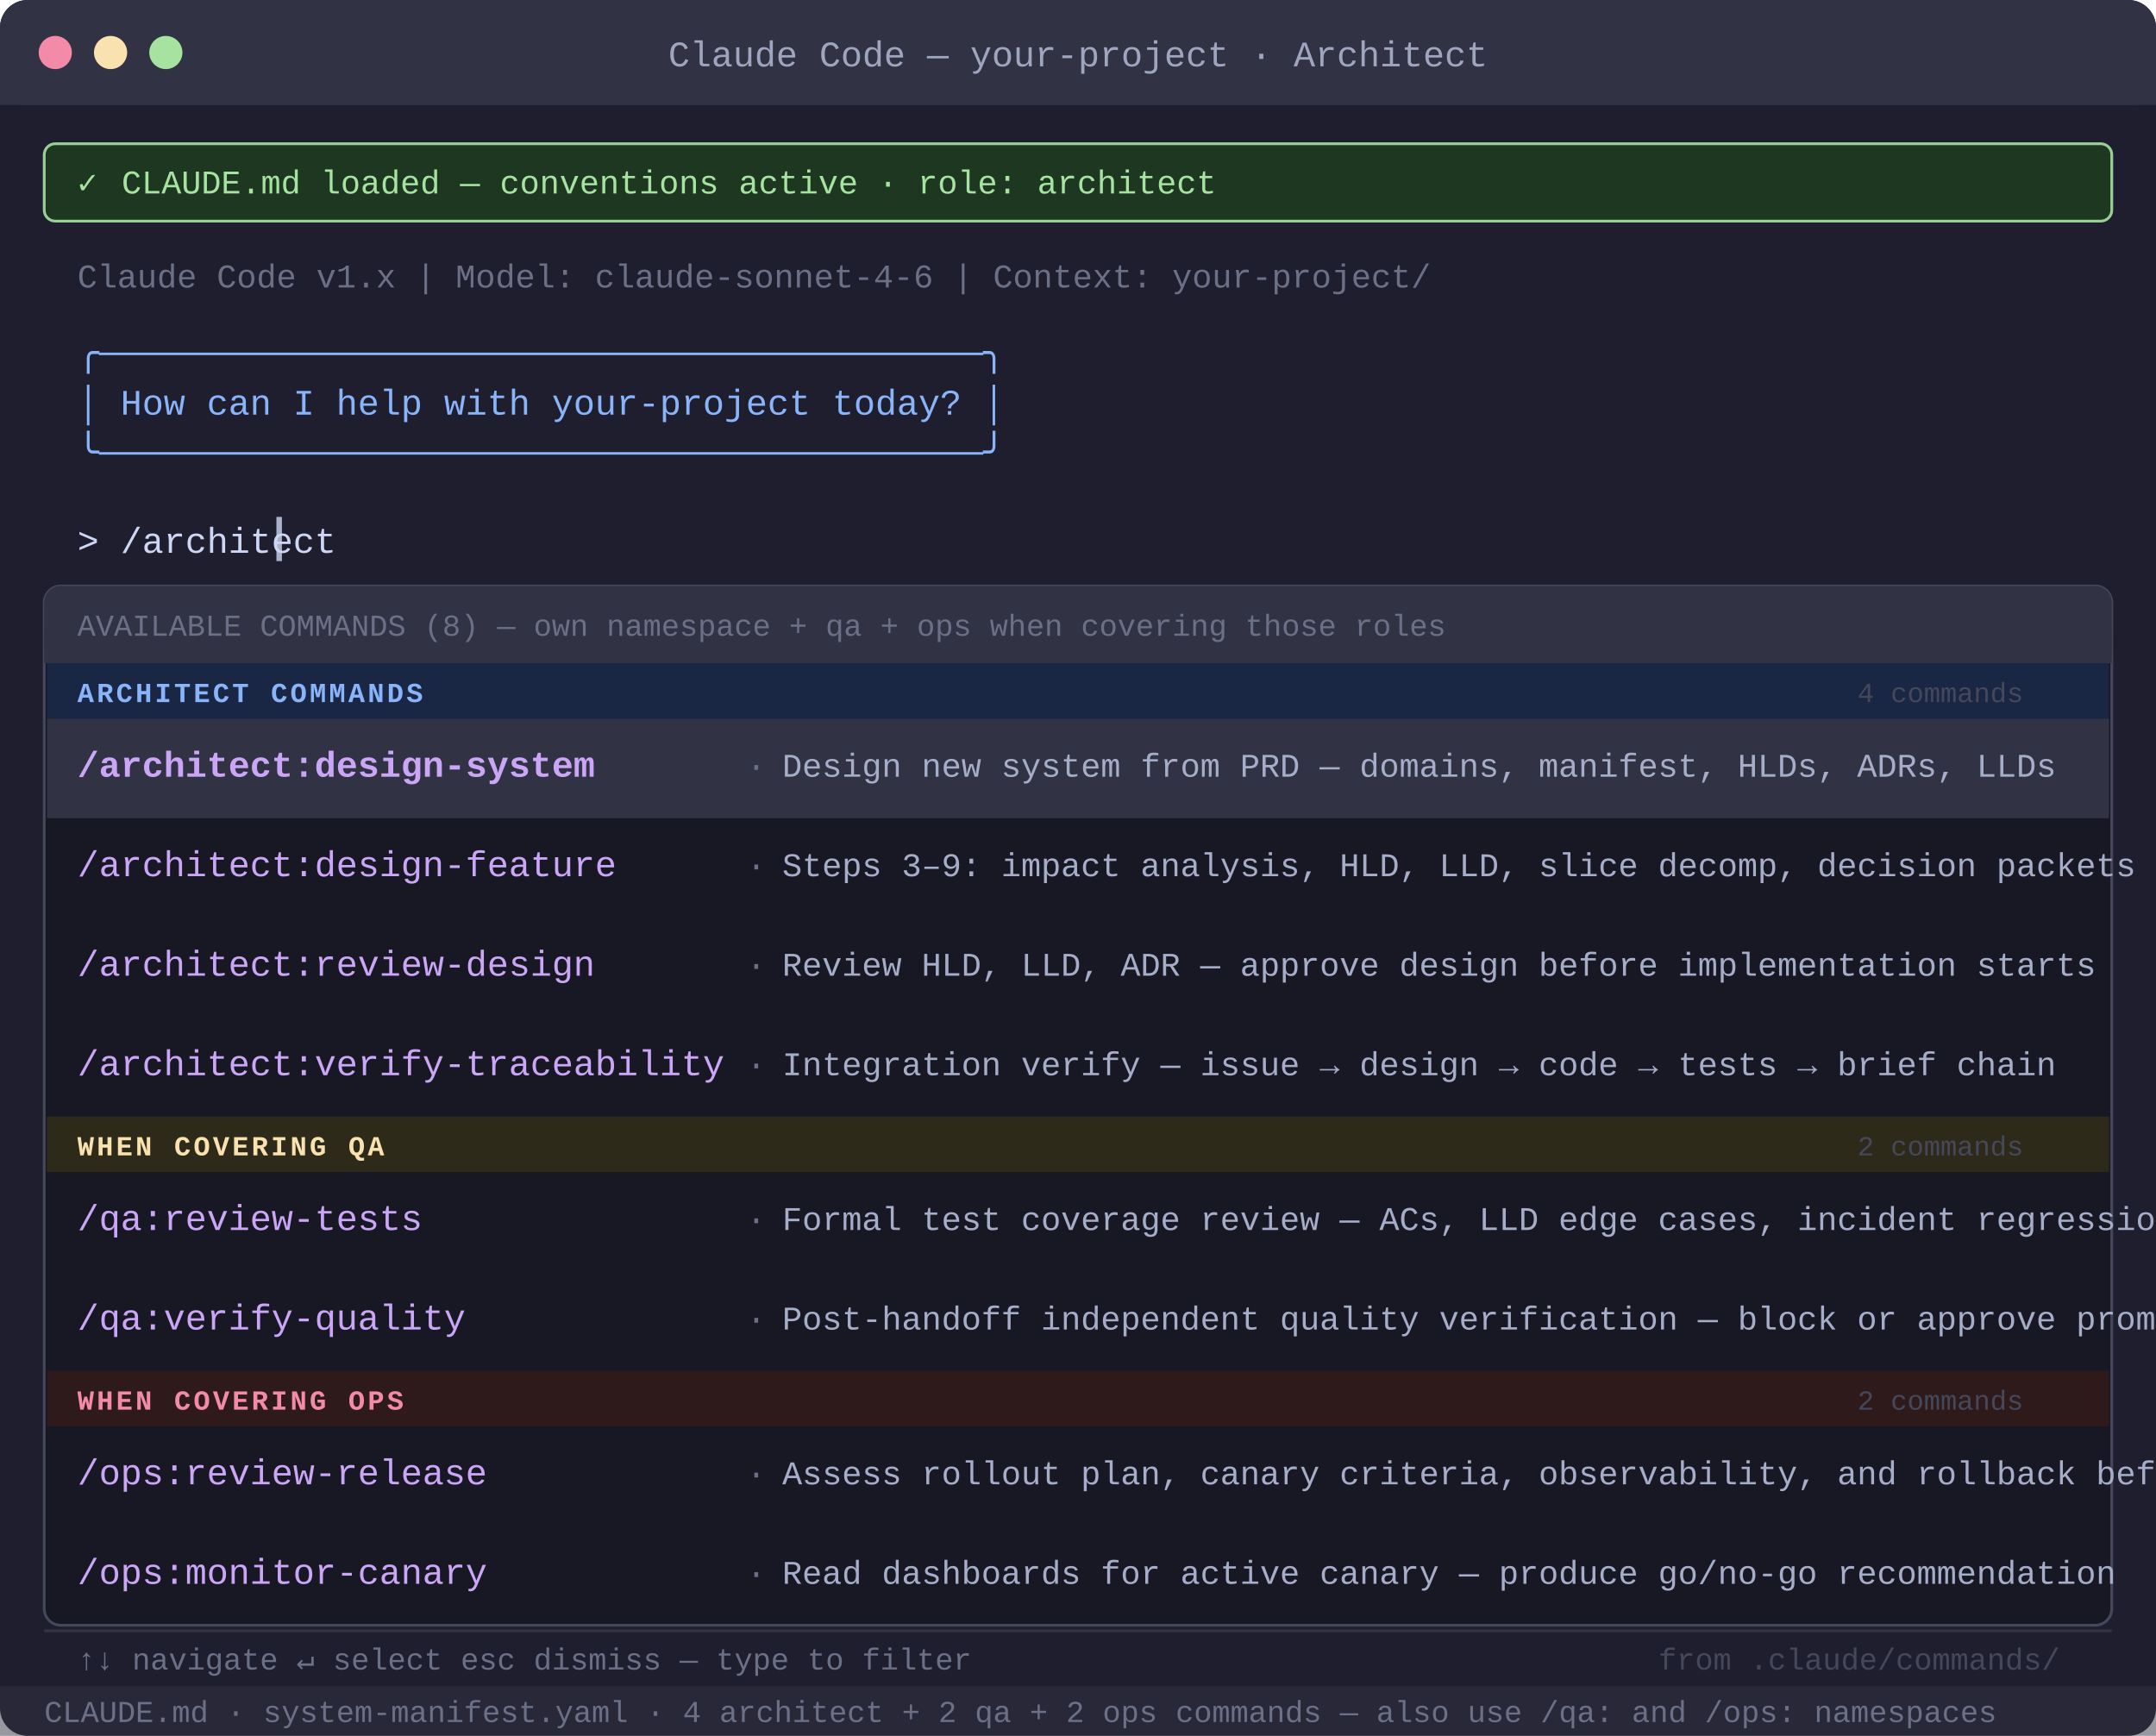
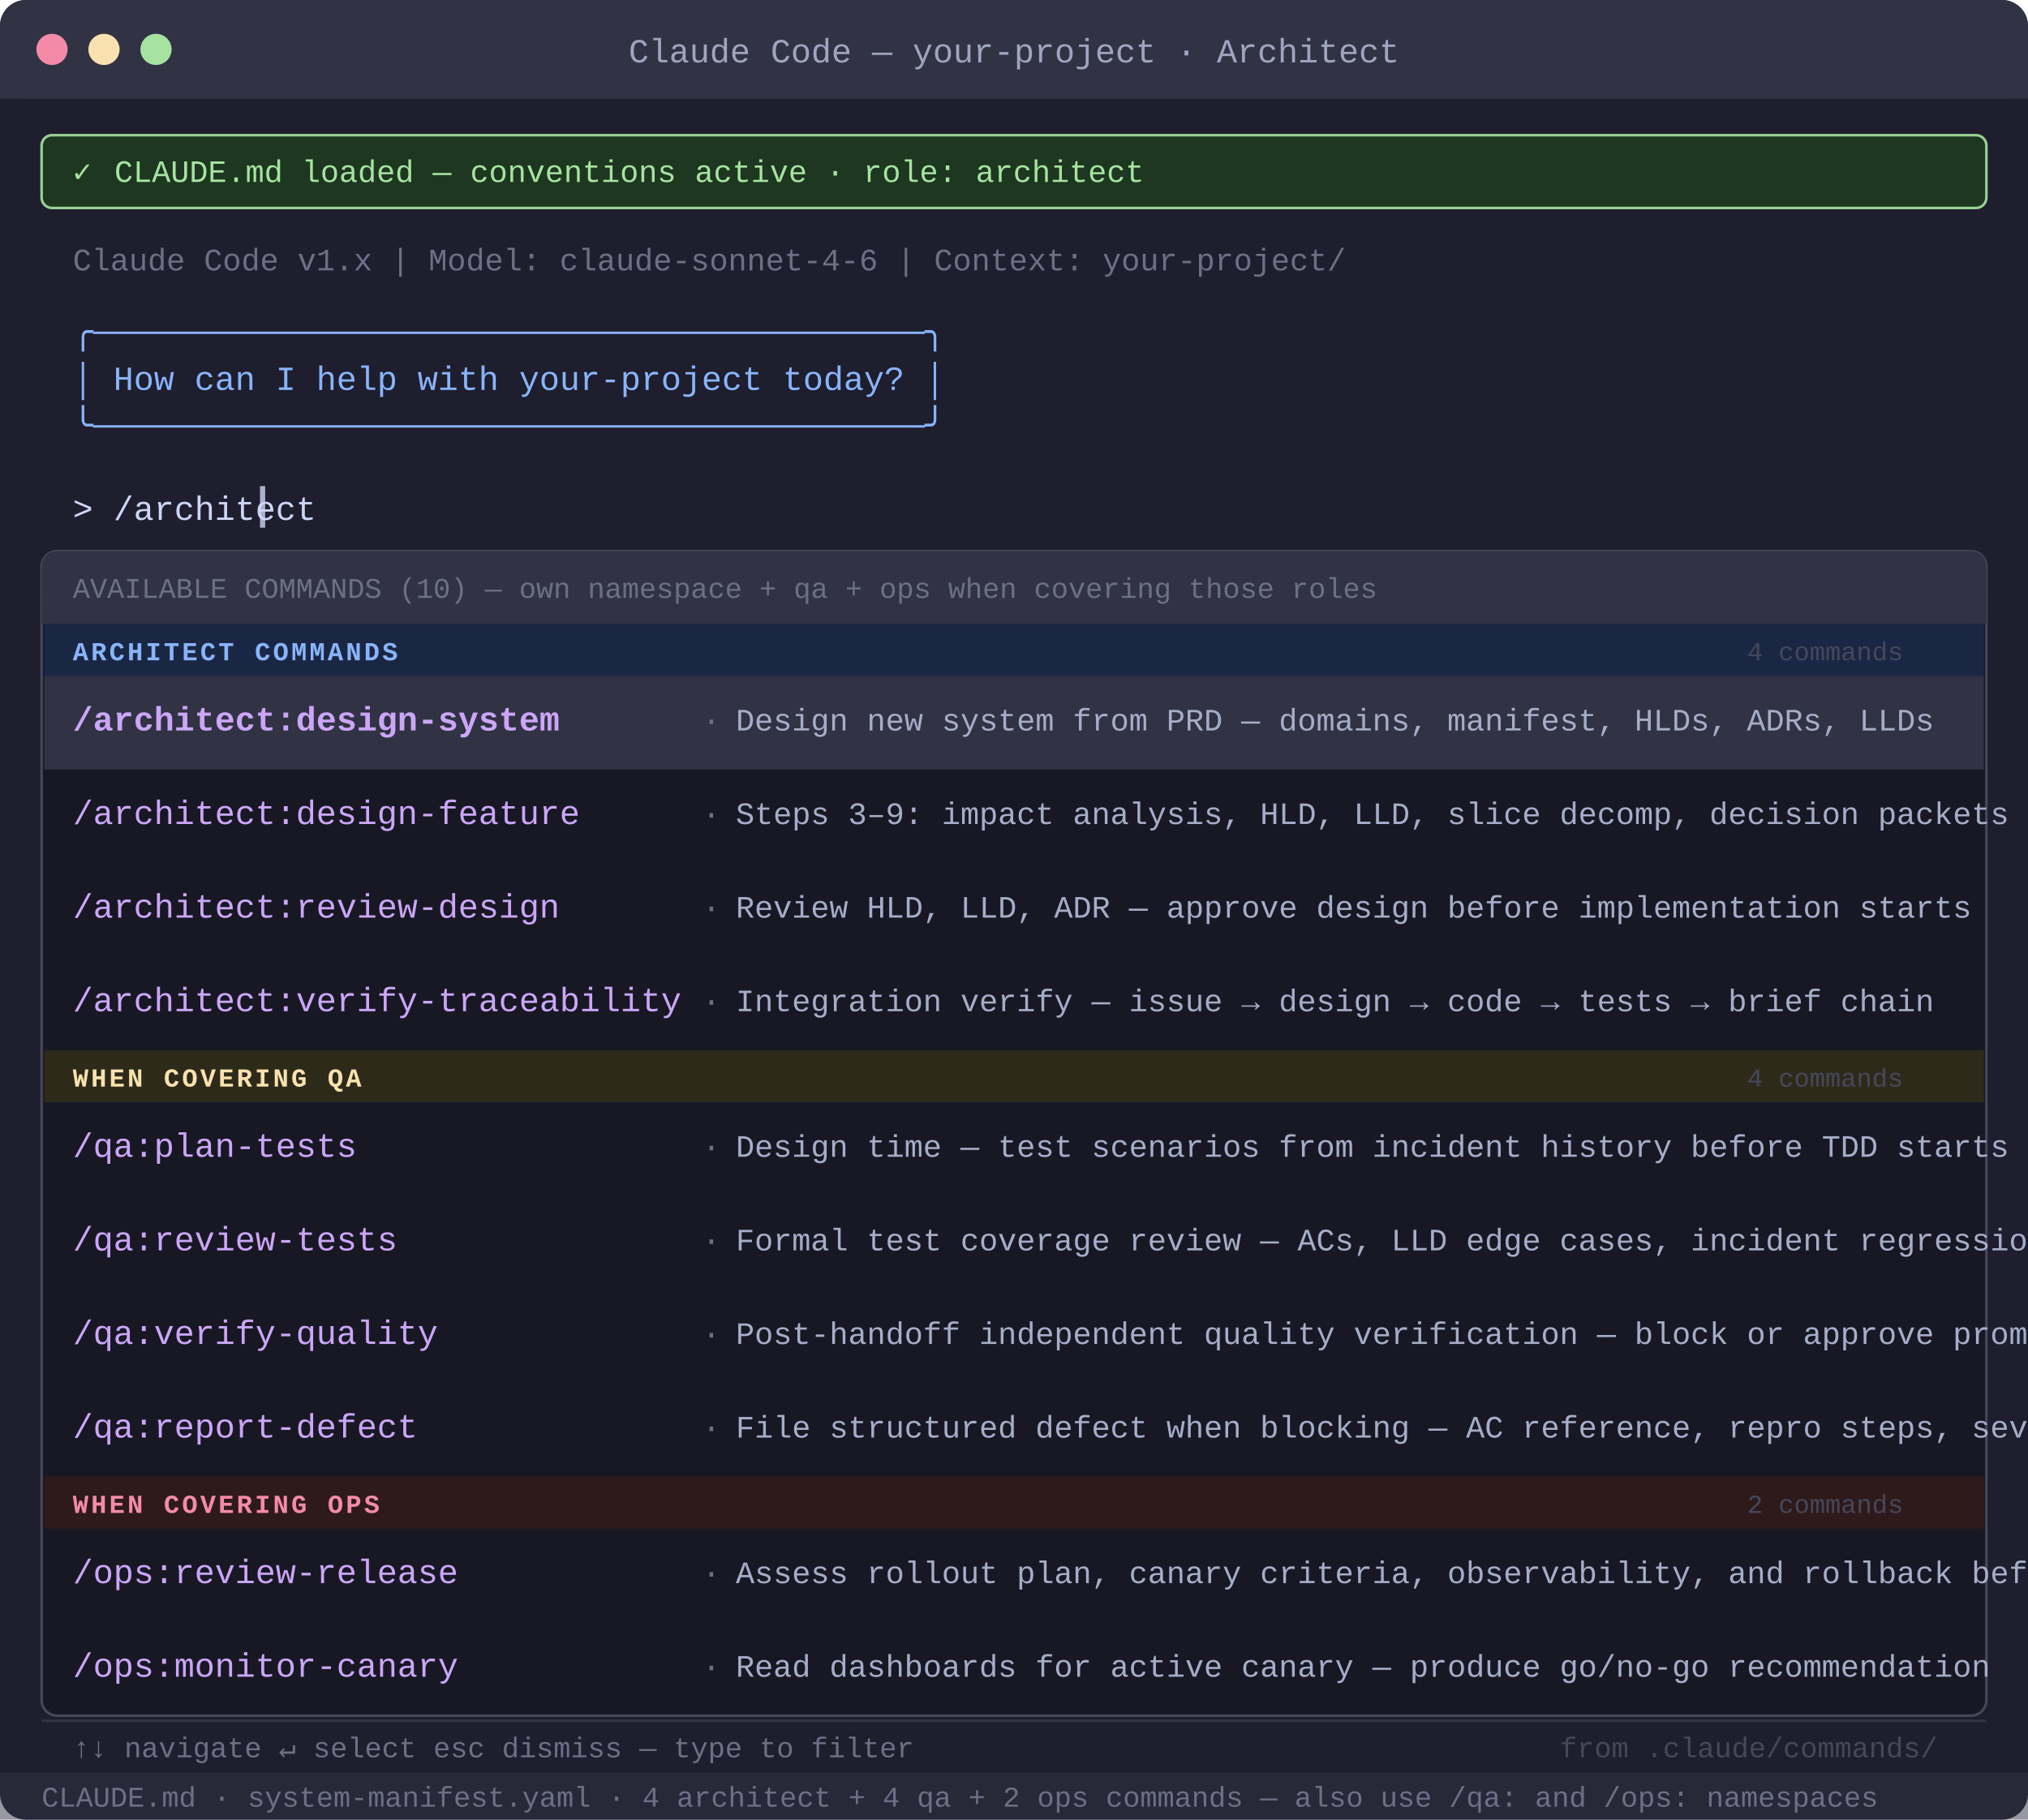
- <svg xmlns="http://www.w3.org/2000/svg" viewBox="0 0 780 628" width="780" height="628" font-family="'Menlo','Monaco','Consolas','Courier New',monospace">
-   <rect width="780" height="628" rx="10" fill="#1e1e2e" />
+ <svg xmlns="http://www.w3.org/2000/svg" viewBox="0 0 780 700" width="780" height="700" font-family="'Menlo','Monaco','Consolas','Courier New',monospace">
+   <rect width="780" height="700" rx="10" fill="#1e1e2e" />
  <rect width="780" height="38" rx="10" fill="#313244" />
  <rect y="28" width="780" height="10" fill="#313244" />
  <circle cx="20" cy="19" r="6" fill="#f38ba8" />
  <circle cx="40" cy="19" r="6" fill="#f9e2af" />
  <circle cx="60" cy="19" r="6" fill="#a6e3a1" />
  <text x="390" y="24" text-anchor="middle" fill="#cdd6f4" font-size="13" opacity="0.7">Claude Code — your-project · Architect</text>
  <rect x="16" y="52" width="748" height="28" rx="4" fill="#1e3a1e" stroke="#a6e3a1" stroke-width="1" opacity="0.9" />
  <text x="28" y="70" fill="#a6e3a1" font-size="12">✓</text>
  <text x="44" y="70" fill="#a6e3a1" font-size="12">CLAUDE.md loaded — conventions active · role: architect</text>
  <text x="28" y="104" fill="#6c7086" font-size="12">Claude Code v1.x  |  Model: claude-sonnet-4-6  |  Context: your-project/</text>
  <text x="28" y="132" fill="#89b4fa" font-size="13">╭─────────────────────────────────────────╮</text>
  <text x="28" y="150" fill="#89b4fa" font-size="13">│  How can I help with your-project today? │</text>
  <text x="28" y="168" fill="#89b4fa" font-size="13">╰─────────────────────────────────────────╯</text>
  <text x="28" y="200" fill="#cdd6f4" font-size="13">&gt; /architect</text>
  <rect x="100" y="187" width="2" height="16" fill="#cdd6f4" opacity="0.8" />
-   <rect x="16" y="212" width="748" height="376" rx="6" fill="#181825" stroke="#45475a" stroke-width="1" />
+   <rect x="16" y="212" width="748" height="448" rx="6" fill="#181825" stroke="#45475a" stroke-width="1" />
  <rect x="16" y="212" width="748" height="28" rx="6" fill="#313244" />
  <rect x="16" y="228" width="748" height="12" fill="#313244" />
-   <text x="28" y="230" fill="#6c7086" font-size="11">AVAILABLE COMMANDS  (8)  —  own namespace + qa + ops when covering those roles</text>
+   <text x="28" y="230" fill="#6c7086" font-size="11">AVAILABLE COMMANDS  (10)  —  own namespace + qa + ops when covering those roles</text>
  <rect x="17" y="240" width="746" height="20" fill="#1a2744" />
  <text x="28" y="254" fill="#89b4fa" font-size="10" font-weight="bold" letter-spacing="1">ARCHITECT COMMANDS</text>
  <text x="672" y="254" fill="#45475a" font-size="10">4 commands</text>
  <rect x="17" y="260" width="746" height="36" fill="#313244" rx="0" />
  <text x="28" y="281" fill="#cba6f7" font-size="13" font-weight="bold">/architect:design-system</text>
  <text x="270" y="281" fill="#6c7086" font-size="12">  ·</text>
  <text x="283" y="281" fill="#a6adc8" font-size="12">Design new system from PRD — domains, manifest, HLDs, ADRs, LLDs</text>
  <rect x="17" y="296" width="746" height="36" fill="transparent" />
  <text x="28" y="317" fill="#cba6f7" font-size="13">/architect:design-feature</text>
  <text x="270" y="317" fill="#6c7086" font-size="12">  ·</text>
  <text x="283" y="317" fill="#a6adc8" font-size="12">Steps 3–9: impact analysis, HLD, LLD, slice decomp, decision packets</text>
  <rect x="17" y="332" width="746" height="36" fill="transparent" />
  <text x="28" y="353" fill="#cba6f7" font-size="13">/architect:review-design</text>
  <text x="270" y="353" fill="#6c7086" font-size="12">  ·</text>
  <text x="283" y="353" fill="#a6adc8" font-size="12">Review HLD, LLD, ADR — approve design before implementation starts</text>
  <rect x="17" y="368" width="746" height="36" fill="transparent" />
  <text x="28" y="389" fill="#cba6f7" font-size="13">/architect:verify-traceability</text>
  <text x="270" y="389" fill="#6c7086" font-size="12">  ·</text>
  <text x="283" y="389" fill="#a6adc8" font-size="12">Integration verify — issue → design → code → tests → brief chain</text>
  <rect x="17" y="404" width="746" height="20" fill="#2e2a1a" />
  <text x="28" y="418" fill="#f9e2af" font-size="10" font-weight="bold" letter-spacing="1">WHEN COVERING QA</text>
-   <text x="672" y="418" fill="#45475a" font-size="10">2 commands</text>
+   <text x="672" y="418" fill="#45475a" font-size="10">4 commands</text>
  <rect x="17" y="424" width="746" height="36" fill="transparent" />
-   <text x="28" y="445" fill="#cba6f7" font-size="13">/qa:review-tests</text>
+   <text x="28" y="445" fill="#cba6f7" font-size="13">/qa:plan-tests</text>
  <text x="270" y="445" fill="#6c7086" font-size="12">  ·</text>
-   <text x="283" y="445" fill="#a6adc8" font-size="12">Formal test coverage review — ACs, LLD edge cases, incident regressions</text>
+   <text x="283" y="445" fill="#a6adc8" font-size="12">Design time — test scenarios from incident history before TDD starts</text>
  <rect x="17" y="460" width="746" height="36" fill="transparent" />
-   <text x="28" y="481" fill="#cba6f7" font-size="13">/qa:verify-quality</text>
+   <text x="28" y="481" fill="#cba6f7" font-size="13">/qa:review-tests</text>
  <text x="270" y="481" fill="#6c7086" font-size="12">  ·</text>
-   <text x="283" y="481" fill="#a6adc8" font-size="12">Post-handoff independent quality verification — block or approve promotion</text>
-   <rect x="17" y="496" width="746" height="20" fill="#2e1a1a" />
-   <text x="28" y="510" fill="#f38ba8" font-size="10" font-weight="bold" letter-spacing="1">WHEN COVERING OPS</text>
-   <text x="672" y="510" fill="#45475a" font-size="10">2 commands</text>
-   <rect x="17" y="516" width="746" height="36" fill="transparent" />
-   <text x="28" y="537" fill="#cba6f7" font-size="13">/ops:review-release</text>
-   <text x="270" y="537" fill="#6c7086" font-size="12">  ·</text>
-   <text x="283" y="537" fill="#a6adc8" font-size="12">Assess rollout plan, canary criteria, observability, and rollback before release</text>
-   <rect x="17" y="552" width="746" height="36" fill="transparent" />
-   <text x="28" y="573" fill="#cba6f7" font-size="13">/ops:monitor-canary</text>
-   <text x="270" y="573" fill="#6c7086" font-size="12">  ·</text>
-   <text x="283" y="573" fill="#a6adc8" font-size="12">Read dashboards for active canary — produce go/no-go recommendation</text>
-   <line x1="16" y1="590" x2="764" y2="590" stroke="#45475a" stroke-width="1" opacity="0.5" />
-   <text x="28" y="604" fill="#6c7086" font-size="11">↑↓ navigate   ↵ select   esc dismiss   —   type to filter</text>
-   <text x="600" y="604" fill="#45475a" font-size="11">from .claude/commands/</text>
-   <rect x="0" y="610" width="780" height="18" fill="#313244" opacity="0.5" />
-   <text x="16" y="623" fill="#6c7086" font-size="11">CLAUDE.md  ·  system-manifest.yaml  ·  4 architect + 2 qa + 2 ops commands  —  also use /qa: and /ops: namespaces</text>
+   <text x="283" y="481" fill="#a6adc8" font-size="12">Formal test coverage review — ACs, LLD edge cases, incident regressions</text>
+   <rect x="17" y="496" width="746" height="36" fill="transparent" />
+   <text x="28" y="517" fill="#cba6f7" font-size="13">/qa:verify-quality</text>
+   <text x="270" y="517" fill="#6c7086" font-size="12">  ·</text>
+   <text x="283" y="517" fill="#a6adc8" font-size="12">Post-handoff independent quality verification — block or approve promotion</text>
+   <rect x="17" y="532" width="746" height="36" fill="transparent" />
+   <text x="28" y="553" fill="#cba6f7" font-size="13">/qa:report-defect</text>
+   <text x="270" y="553" fill="#6c7086" font-size="12">  ·</text>
+   <text x="283" y="553" fill="#a6adc8" font-size="12">File structured defect when blocking — AC reference, repro steps, severity</text>
+   <rect x="17" y="568" width="746" height="20" fill="#2e1a1a" />
+   <text x="28" y="582" fill="#f38ba8" font-size="10" font-weight="bold" letter-spacing="1">WHEN COVERING OPS</text>
+   <text x="672" y="582" fill="#45475a" font-size="10">2 commands</text>
+   <rect x="17" y="588" width="746" height="36" fill="transparent" />
+   <text x="28" y="609" fill="#cba6f7" font-size="13">/ops:review-release</text>
+   <text x="270" y="609" fill="#6c7086" font-size="12">  ·</text>
+   <text x="283" y="609" fill="#a6adc8" font-size="12">Assess rollout plan, canary criteria, observability, and rollback before release</text>
+   <rect x="17" y="624" width="746" height="36" fill="transparent" />
+   <text x="28" y="645" fill="#cba6f7" font-size="13">/ops:monitor-canary</text>
+   <text x="270" y="645" fill="#6c7086" font-size="12">  ·</text>
+   <text x="283" y="645" fill="#a6adc8" font-size="12">Read dashboards for active canary — produce go/no-go recommendation</text>
+   <line x1="16" y1="662" x2="764" y2="662" stroke="#45475a" stroke-width="1" opacity="0.5" />
+   <text x="28" y="676" fill="#6c7086" font-size="11">↑↓ navigate   ↵ select   esc dismiss   —   type to filter</text>
+   <text x="600" y="676" fill="#45475a" font-size="11">from .claude/commands/</text>
+   <rect x="0" y="682" width="780" height="18" fill="#313244" opacity="0.5" />
+   <text x="16" y="695" fill="#6c7086" font-size="11">CLAUDE.md  ·  system-manifest.yaml  ·  4 architect + 4 qa + 2 ops commands  —  also use /qa: and /ops: namespaces</text>
</svg>
